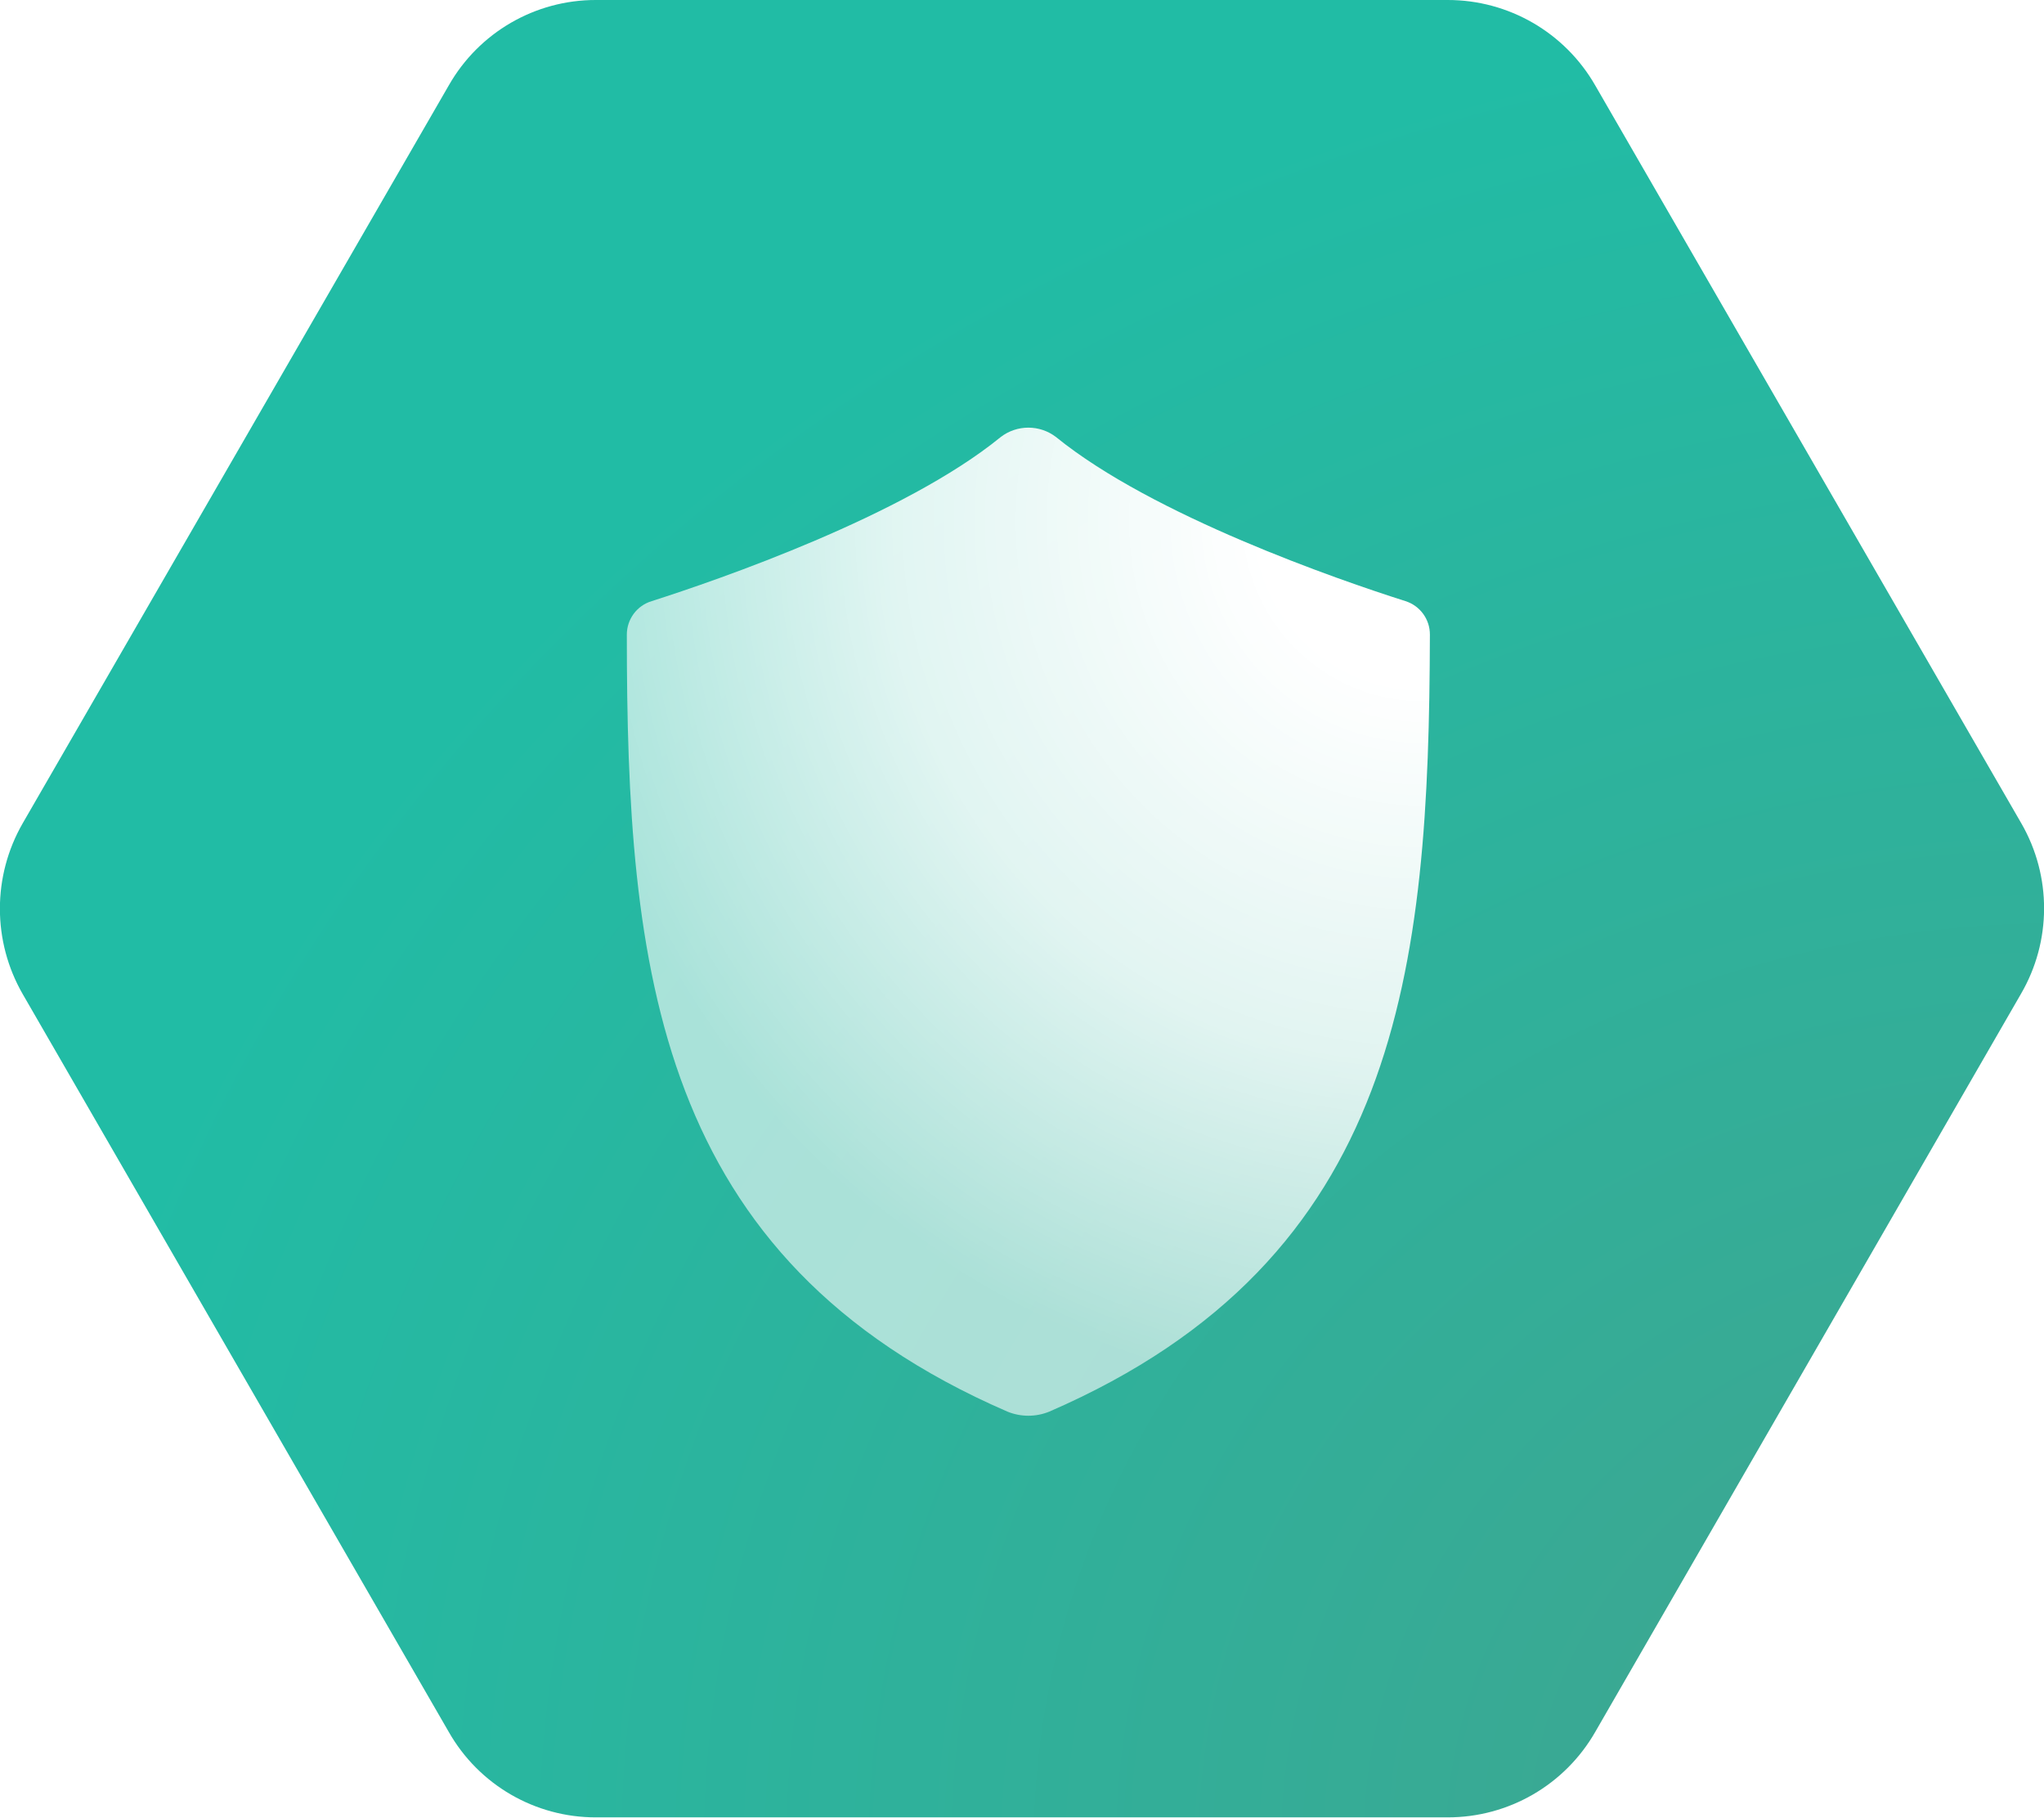
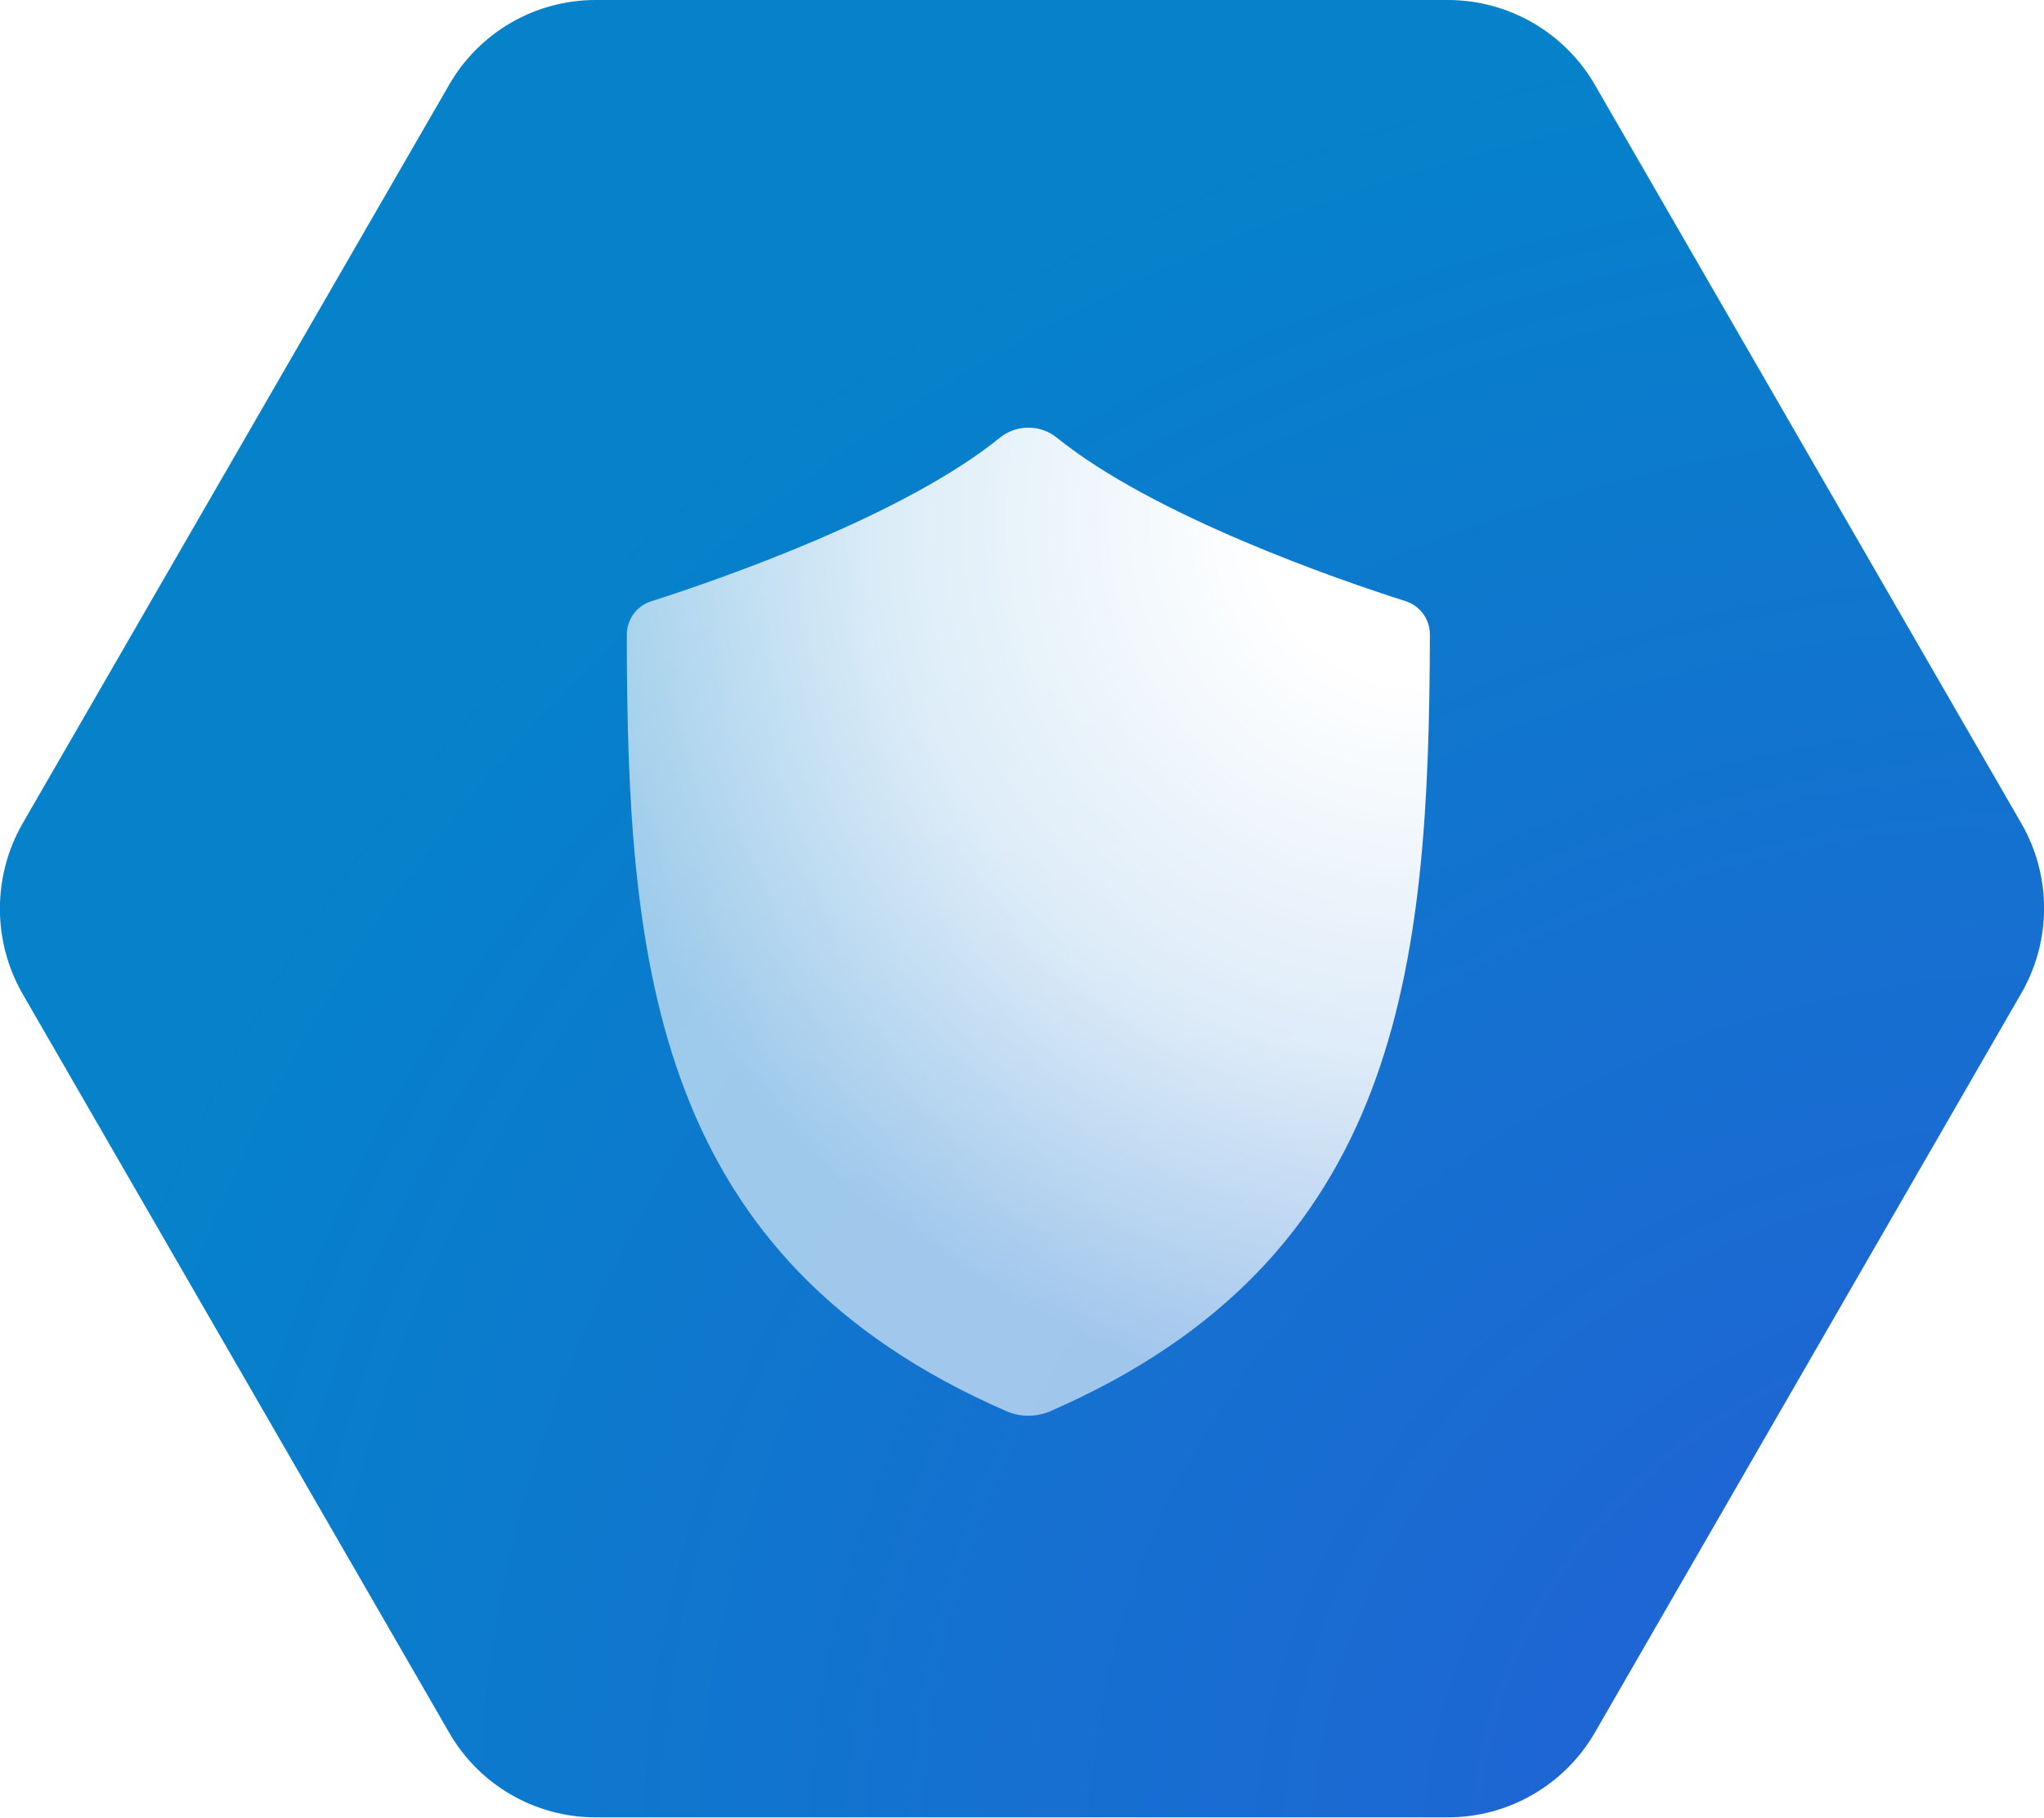
<svg xmlns="http://www.w3.org/2000/svg" id="Layer_1" data-name="Layer 1" viewBox="0 0 45 40">
  <defs>
    <style>.cls-1{fill:url(#radial-gradient);}.cls-2{fill:url(#radial-gradient-2);}</style>
    <radialGradient id="radial-gradient" cx="-365.96" cy="1033.2" r="1" gradientTransform="matrix(-45, 0, 0, 40, -16423, -41288)" gradientUnits="userSpaceOnUse">
-       <stop offset="0" stop-color="#41a38e" />
-       <stop offset="1" stop-color="#21bca5" />
+       <stop offset="0" stop-color="#265dd7" />
+       <stop offset="1" stop-color="#0582ca" />
    </radialGradient>
    <radialGradient id="radial-gradient-2" cx="-367.55" cy="1048.02" r="1" gradientTransform="matrix(-12.27, 15.26, 15.04, 12.09, -20240.64, -7050.39)" gradientUnits="userSpaceOnUse">
      <stop offset="0.19" stop-color="#fff" />
      <stop offset="0.61" stop-color="#fff" stop-opacity="0.86" />
      <stop offset="1" stop-color="#fff" stop-opacity="0.6" />
    </radialGradient>
  </defs>
  <path class="cls-1" d="M44.5,18.12,35.12,1.88A3.74,3.74,0,0,0,31.87,0H13.12A3.72,3.72,0,0,0,9.88,1.88L.5,18.12a3.77,3.77,0,0,0,0,3.76L9.88,38.12A3.72,3.72,0,0,0,13.12,40H31.87a3.74,3.74,0,0,0,3.25-1.88l9.37-16.24A3.74,3.74,0,0,0,44.5,18.12Z" />
  <path class="cls-2" d="M23.25,9.62a1,1,0,0,0-1.22,0c-2.12,1.73-6.21,3.14-7.68,3.61a.77.77,0,0,0-.55.74c0,7.34.63,13.74,8.38,17.1a1.22,1.22,0,0,0,.92,0c7.75-3.36,8.36-9.76,8.38-17.1a.77.77,0,0,0-.54-.74C29.46,12.76,25.38,11.35,23.25,9.62Z" />
</svg>
